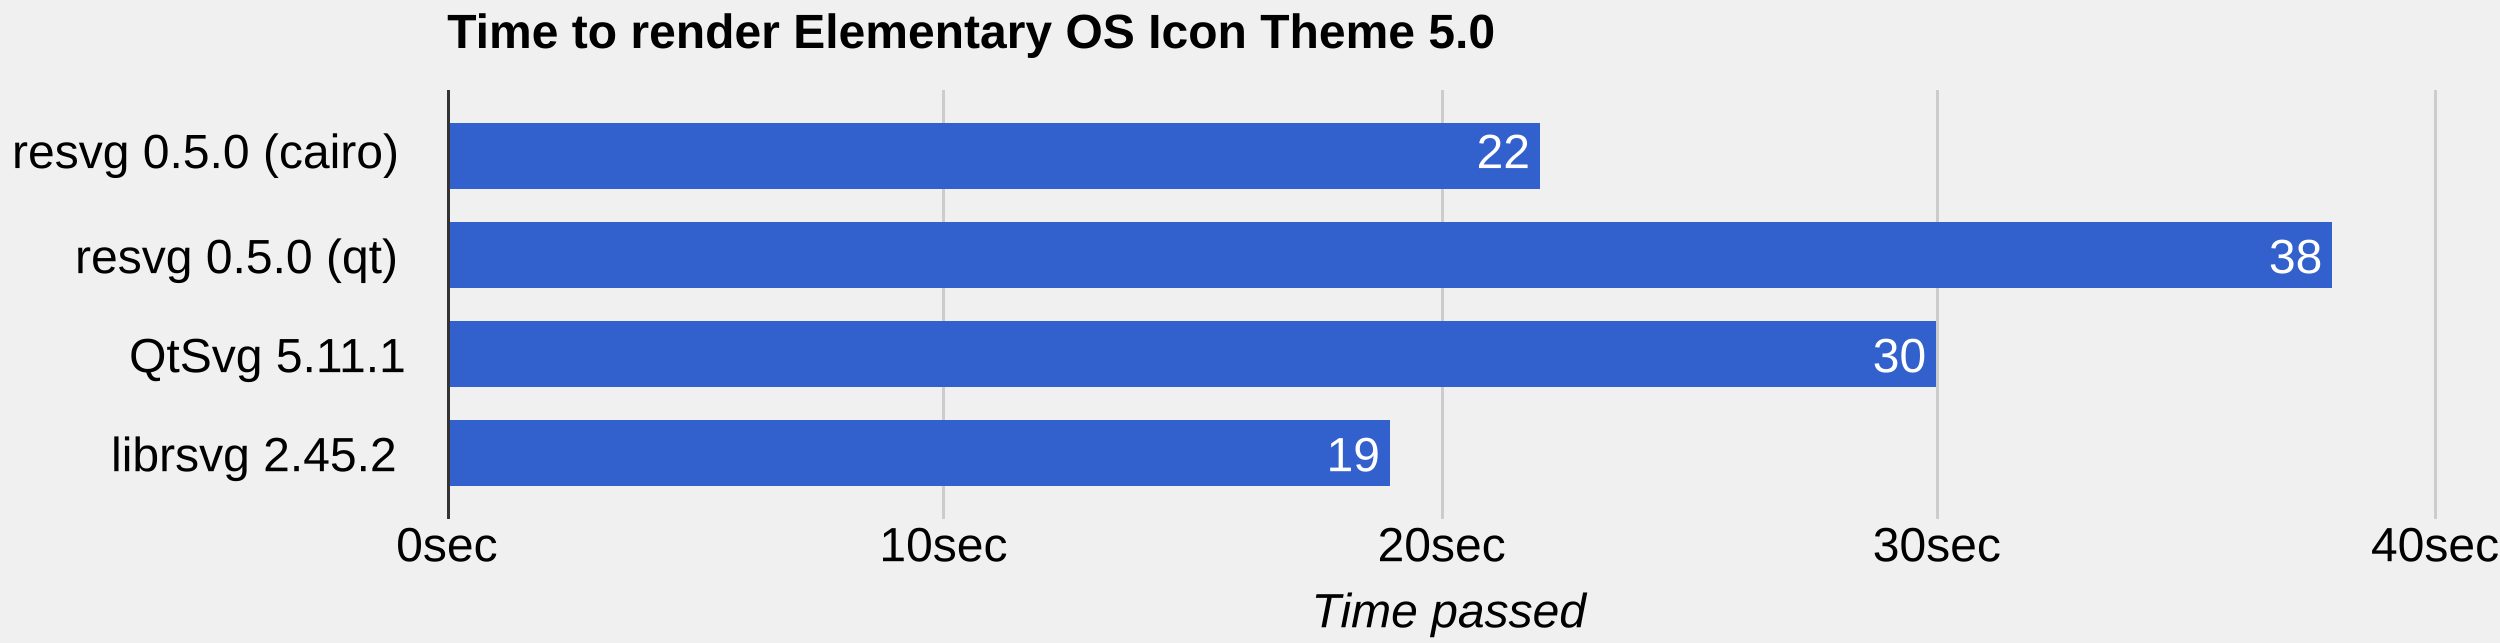
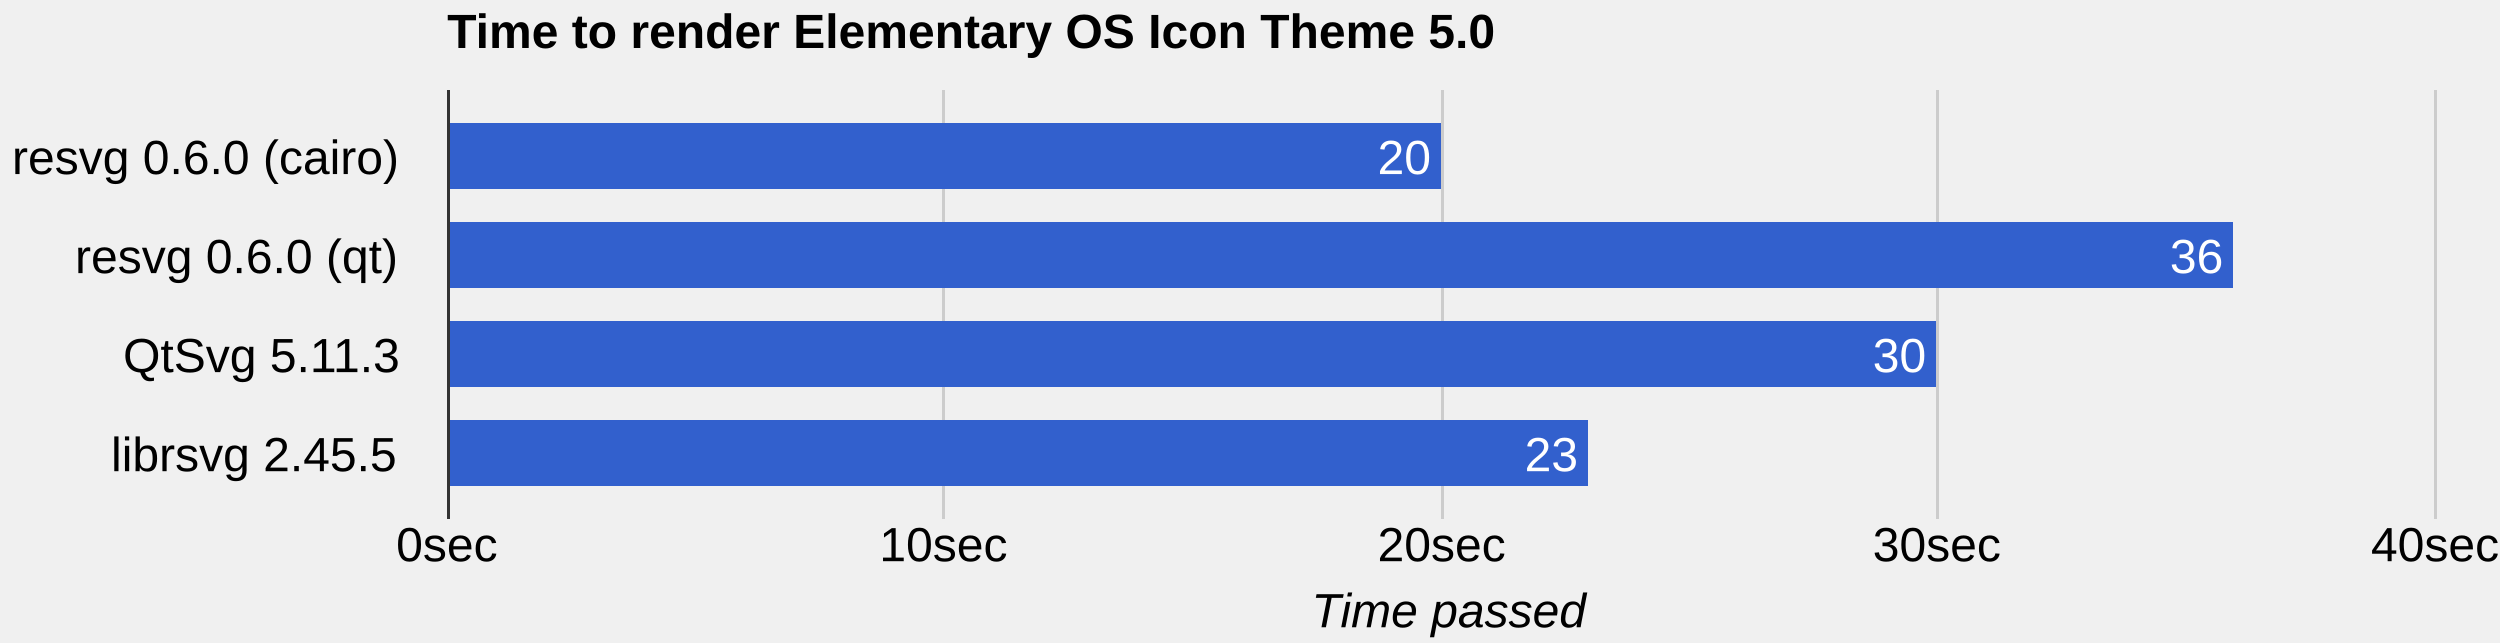
<svg xmlns="http://www.w3.org/2000/svg" height="214" shape-rendering="crispEdges" width="833">
  <text font-family="Arial" font-size="16" font-weight="bold" x="149" y="16">Time to render Elementary OS Icon Theme 5.0</text>
-   <text font-family="Arial" font-size="16" x="4" y="56">resvg 0.5.0 (cairo)</text>
-   <text font-family="Arial" font-size="16" x="25" y="91">resvg 0.5.0 (qt)</text>
-   <text font-family="Arial" font-size="16" x="43" y="124">QtSvg 5.11.1</text>
-   <text font-family="Arial" font-size="16" x="37" y="157">librsvg 2.45.2</text>
+   <text font-family="Arial" font-size="16" x="4" y="58">resvg 0.6.0 (cairo)</text>
+   <text font-family="Arial" font-size="16" x="25" y="91">resvg 0.6.0 (qt)</text>
+   <text font-family="Arial" font-size="16" x="41" y="124">QtSvg 5.11.3</text>
+   <text font-family="Arial" font-size="16" x="37" y="157">librsvg 2.45.5</text>
  <rect fill="#ccc" height="143" width="1" x="149" y="30" />
  <text fill="#000" font-family="Arial" font-size="16" x="132" y="187">0sec</text>
  <rect fill="#ccc" height="143" width="1" x="314" y="30" />
  <text fill="#000" font-family="Arial" font-size="16" x="293" y="187">10sec</text>
  <rect fill="#ccc" height="143" width="1" x="480" y="30" />
  <text fill="#000" font-family="Arial" font-size="16" x="459" y="187">20sec</text>
  <rect fill="#ccc" height="143" width="1" x="645" y="30" />
  <text fill="#000" font-family="Arial" font-size="16" x="624" y="187">30sec</text>
  <rect fill="#ccc" height="143" width="1" x="811" y="30" />
  <text fill="#000" font-family="Arial" font-size="16" x="790" y="187">40sec</text>
-   <rect fill="#3260cd" height="22" width="364" x="149" y="41" />
-   <text fill="#fff" font-family="Arial" font-size="16" x="492" y="56">22</text>
-   <rect fill="#3260cd" height="22" width="628" x="149" y="74" />
-   <text fill="#fff" font-family="Arial" font-size="16" x="756" y="91">38</text>
+   <rect fill="#3260cd" height="22" width="331" x="149" y="41" />
+   <text fill="#fff" font-family="Arial" font-size="16" x="459" y="58">20</text>
+   <rect fill="#3260cd" height="22" width="595" x="149" y="74" />
+   <text fill="#fff" font-family="Arial" font-size="16" x="723" y="91">36</text>
  <rect fill="#3260cd" height="22" width="496" x="149" y="107" />
  <text fill="#fff" font-family="Arial" font-size="16" x="624" y="124">30</text>
-   <rect fill="#3260cd" height="22" width="314" x="149" y="140" />
-   <text fill="#fff" font-family="Arial" font-size="16" x="442" y="157">19</text>
+   <rect fill="#3260cd" height="22" width="380" x="149" y="140" />
+   <text fill="#fff" font-family="Arial" font-size="16" x="508" y="157">23</text>
  <rect fill="#333" height="143" width="1" x="149" y="30" />
  <text font-family="Arial" font-size="16" font-style="italic" x="437" y="209">Time passed</text>
</svg>
